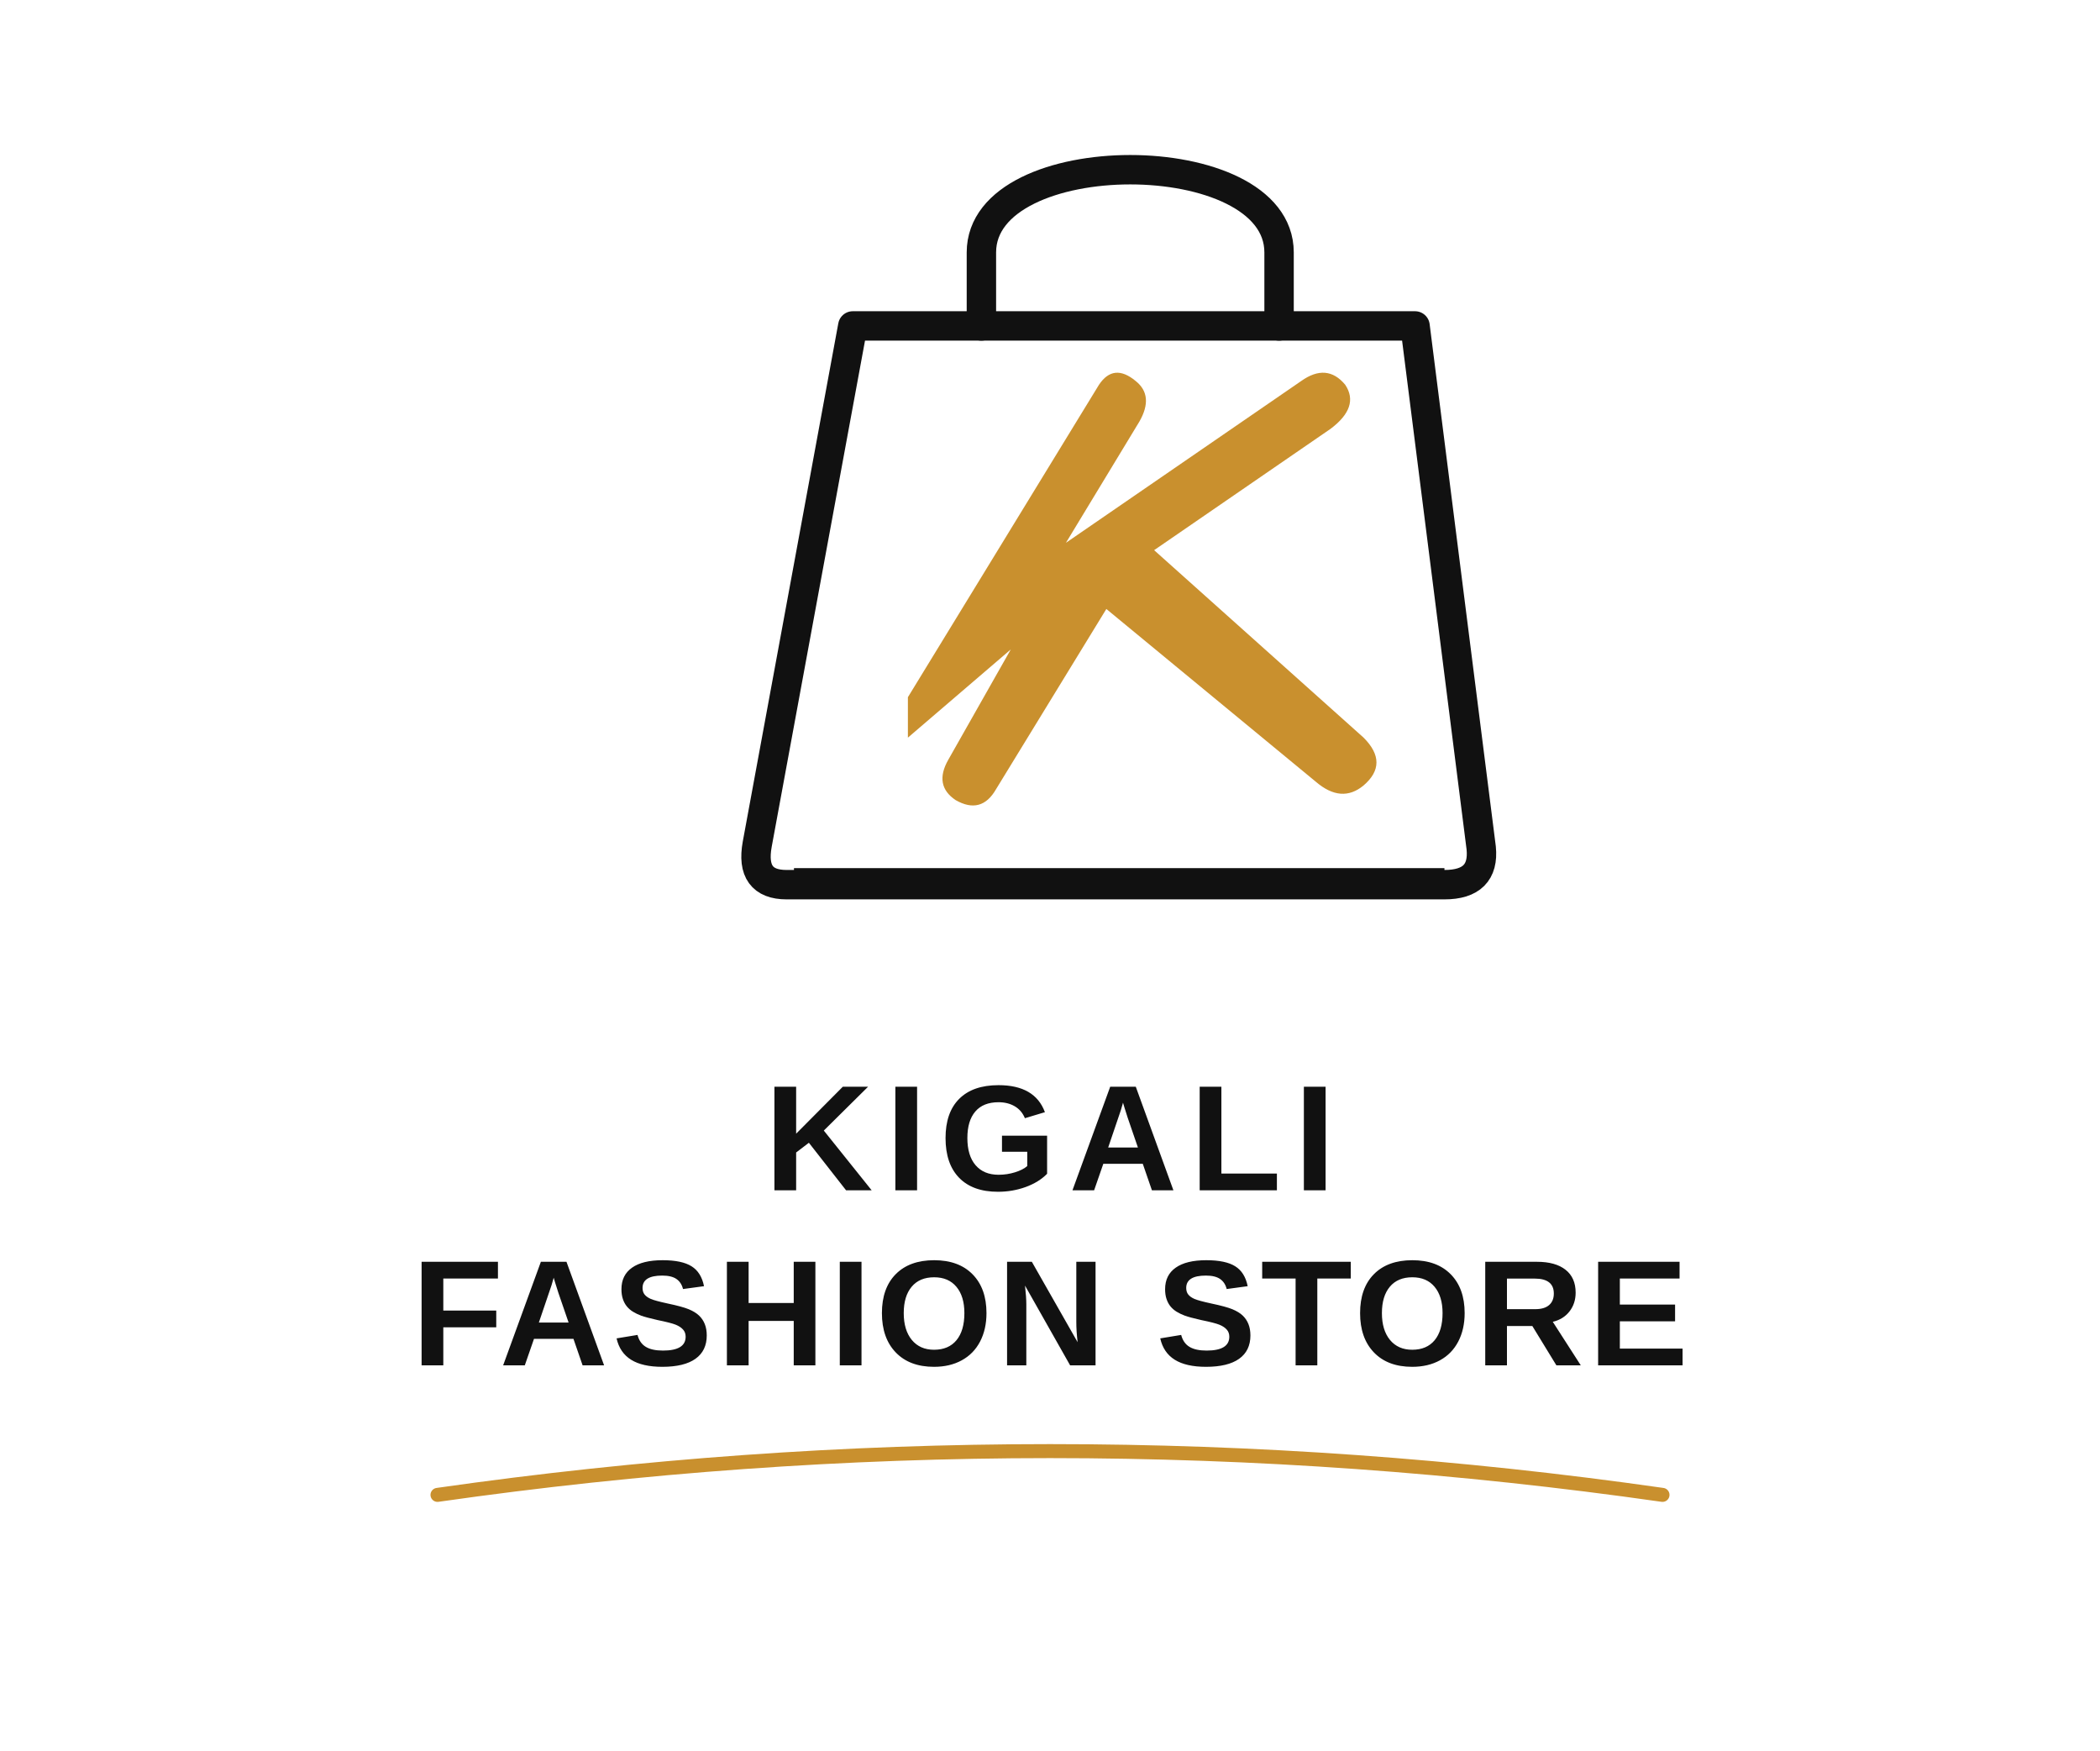
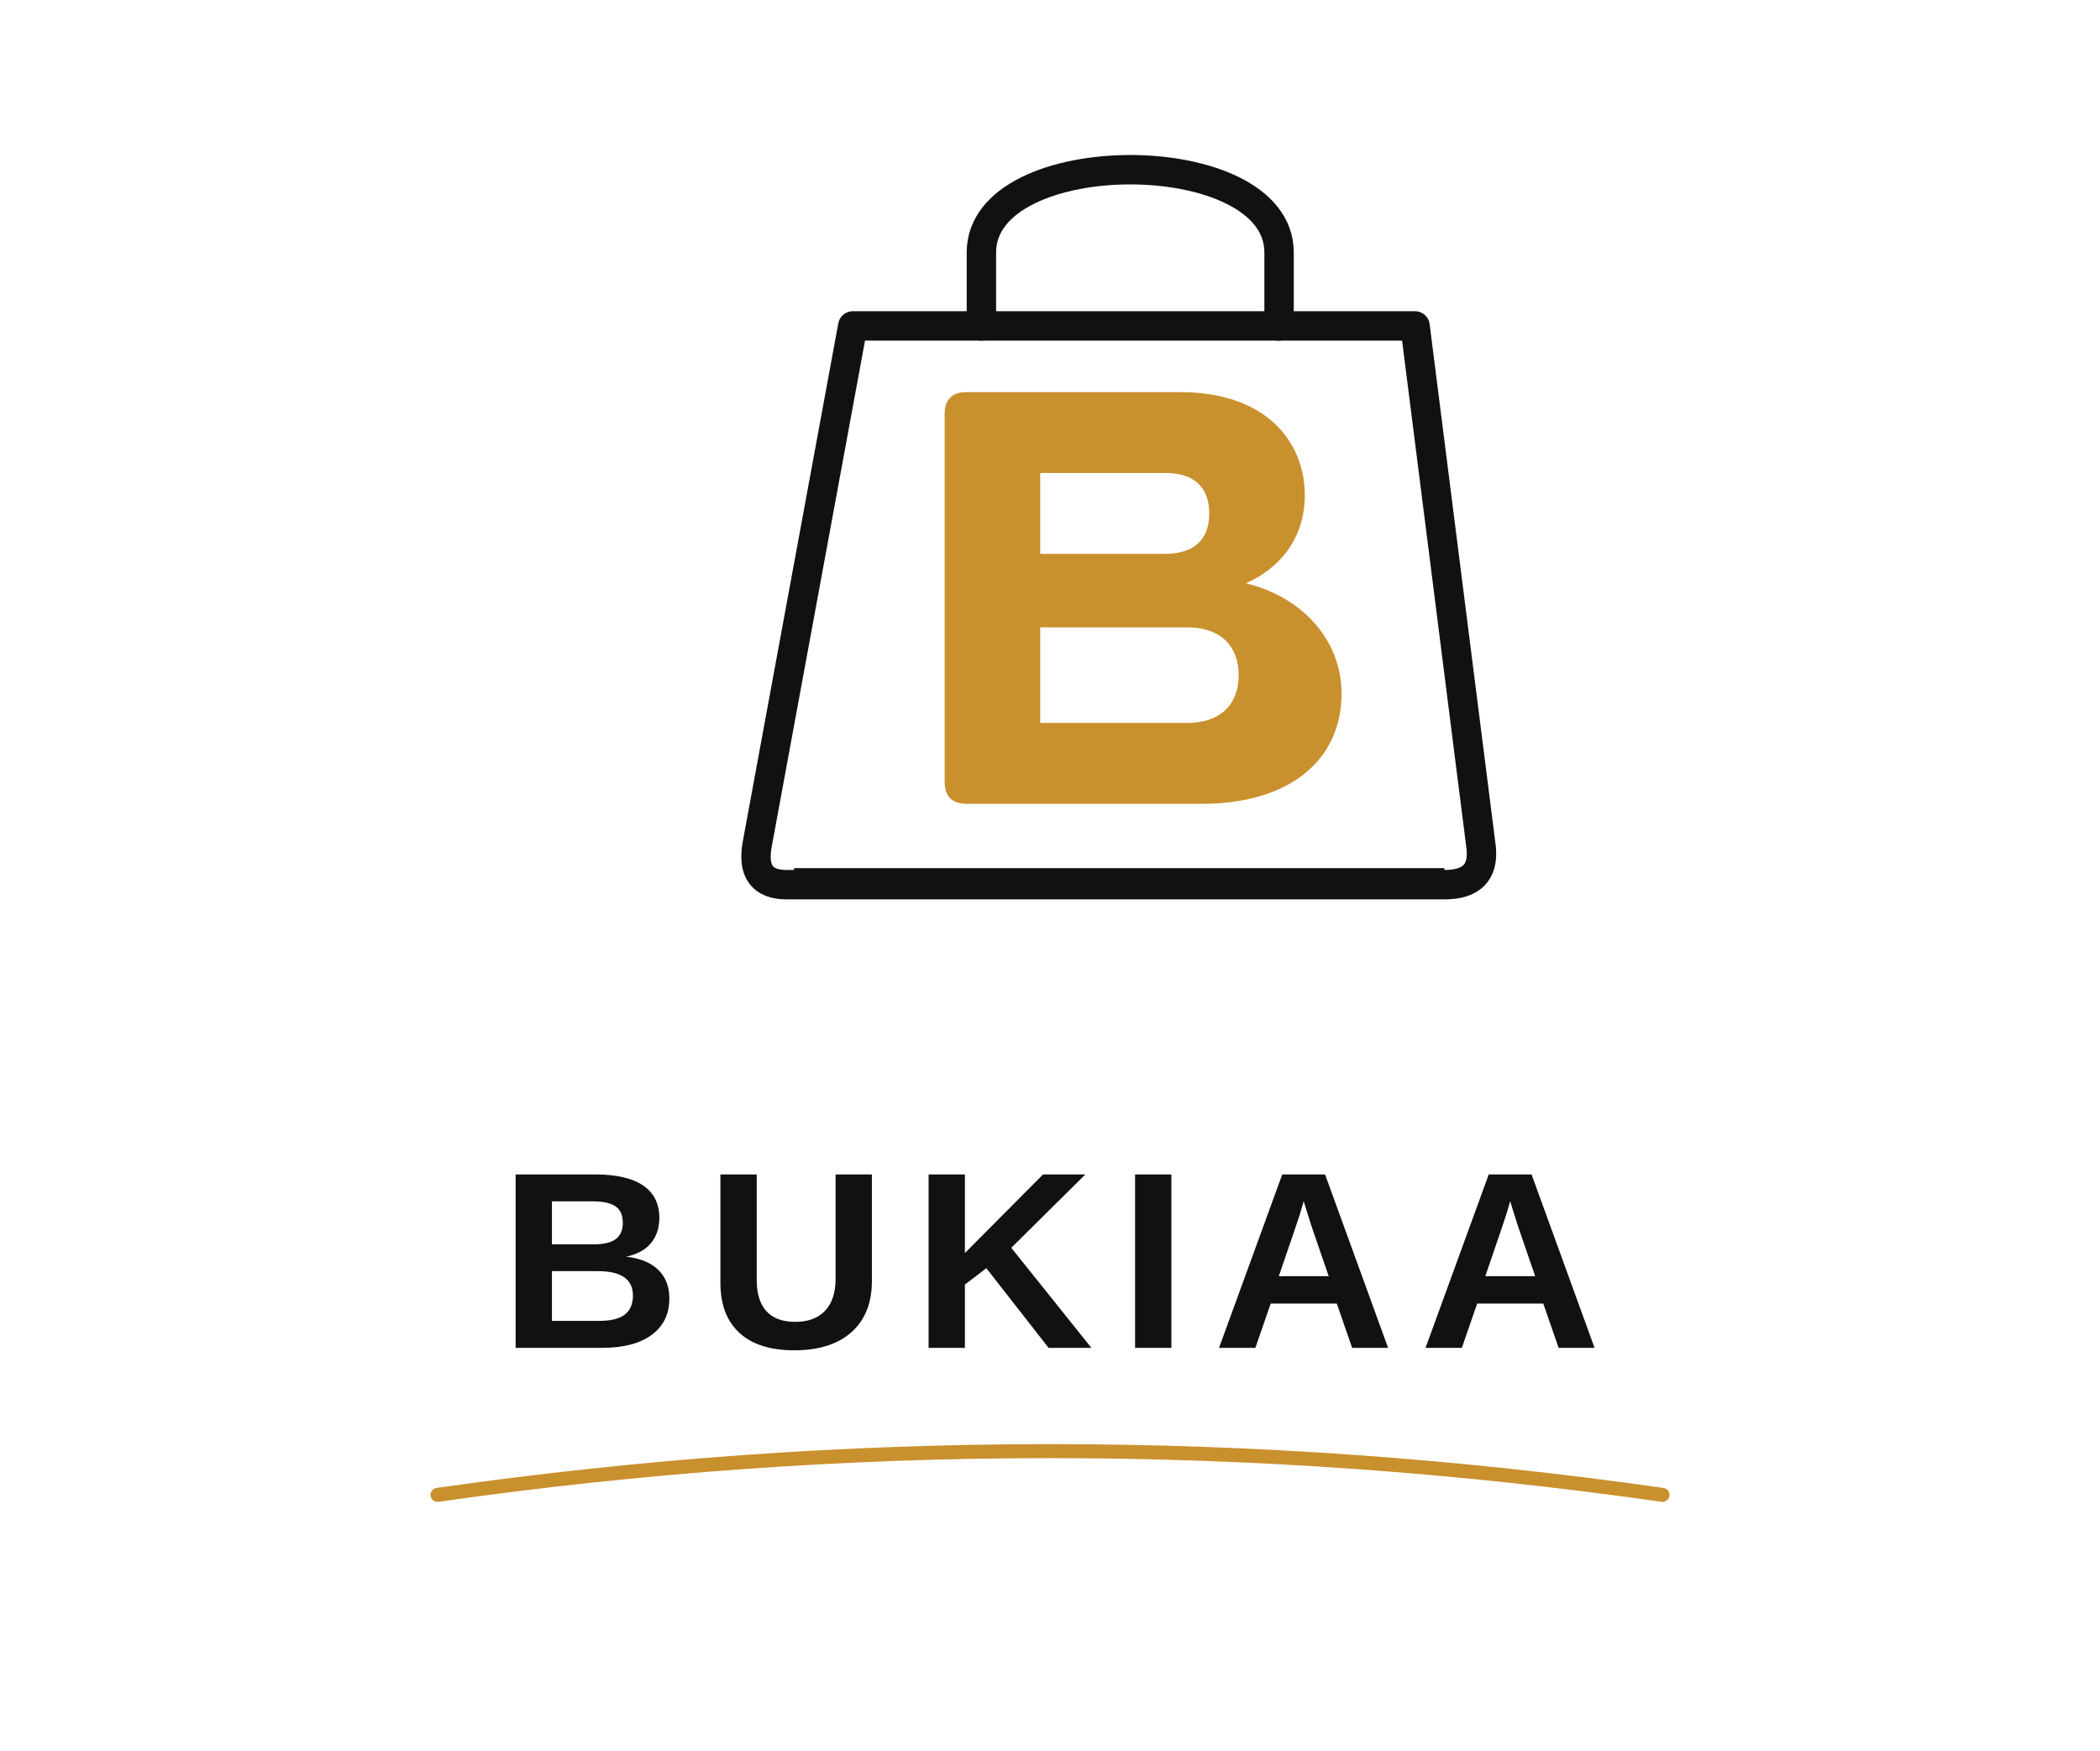
<svg xmlns="http://www.w3.org/2000/svg" viewBox="0 0 600 500" role="img" aria-labelledby="title">
  <g transform="translate(188 28) scale(1.05)">
    <g transform="">
      <path d="M53 62 H206 L224 204 Q225 214 214 214 H35 Q25 214 27 203 Z" fill="none" stroke="#111111" stroke-width="8" stroke-linejoin="round" />
      <path d="M88 62 V42 C88 12 169 12 169 42 V62" fill="none" stroke="#111111" stroke-width="8" stroke-linecap="round" />
-       <path d="M70 166 L122 81 Q126 75 132 80 Q137 84 133 91 L113 124 L177 80 Q184 75 189 81 Q193 87 185 93 L137 126 L194 177 Q201 184 194 190 Q188 195 181 189 L124 142 L94 191 Q90 198 83 194 Q77 190 81 183 L98 153 L70 177 Z" fill="#C9902E" transform="translate(-2 -3)" />
+       <path d="M78 86 Q78 80 84 80 H142 C166 80 176 94 176 108 C176 120 169 128 160 132 C176 136 186 148 186 162 C186 180 172 192 148 192 H84 Q78 192 78 186 Z M104 102 V124 H138 C146 124 150 120 150 113 C150 106 146 102 138 102 Z M104 144 V170 H144 C153 170 158 165 158 157 C158 149 153 144 144 144 Z" fill="#C9902E" fill-rule="evenodd" />
      <path d="M37 212 L214 212" stroke="#111111" stroke-width="5" />
    </g>
  </g>
-   <text x="300" y="340" text-anchor="middle" font-family="Arial, Helvetica, sans-serif" font-size="43" font-weight="700" letter-spacing="3.5" fill="#111111">KIGALI</text>
-   <text x="300" y="390" text-anchor="middle" font-family="Arial, Helvetica, sans-serif" font-size="43" font-weight="700" letter-spacing="1.2" fill="#111111">FASHION STORE</text>
+   <text x="300" y="385" text-anchor="middle" font-family="Arial, Helvetica, sans-serif" font-size="72" font-weight="700" letter-spacing="7" fill="#111111">BUKIAA</text>
  <path d="M125 427 Q300 402 475 427" fill="none" stroke="#C9902E" stroke-width="4" stroke-linecap="round" />
</svg>
